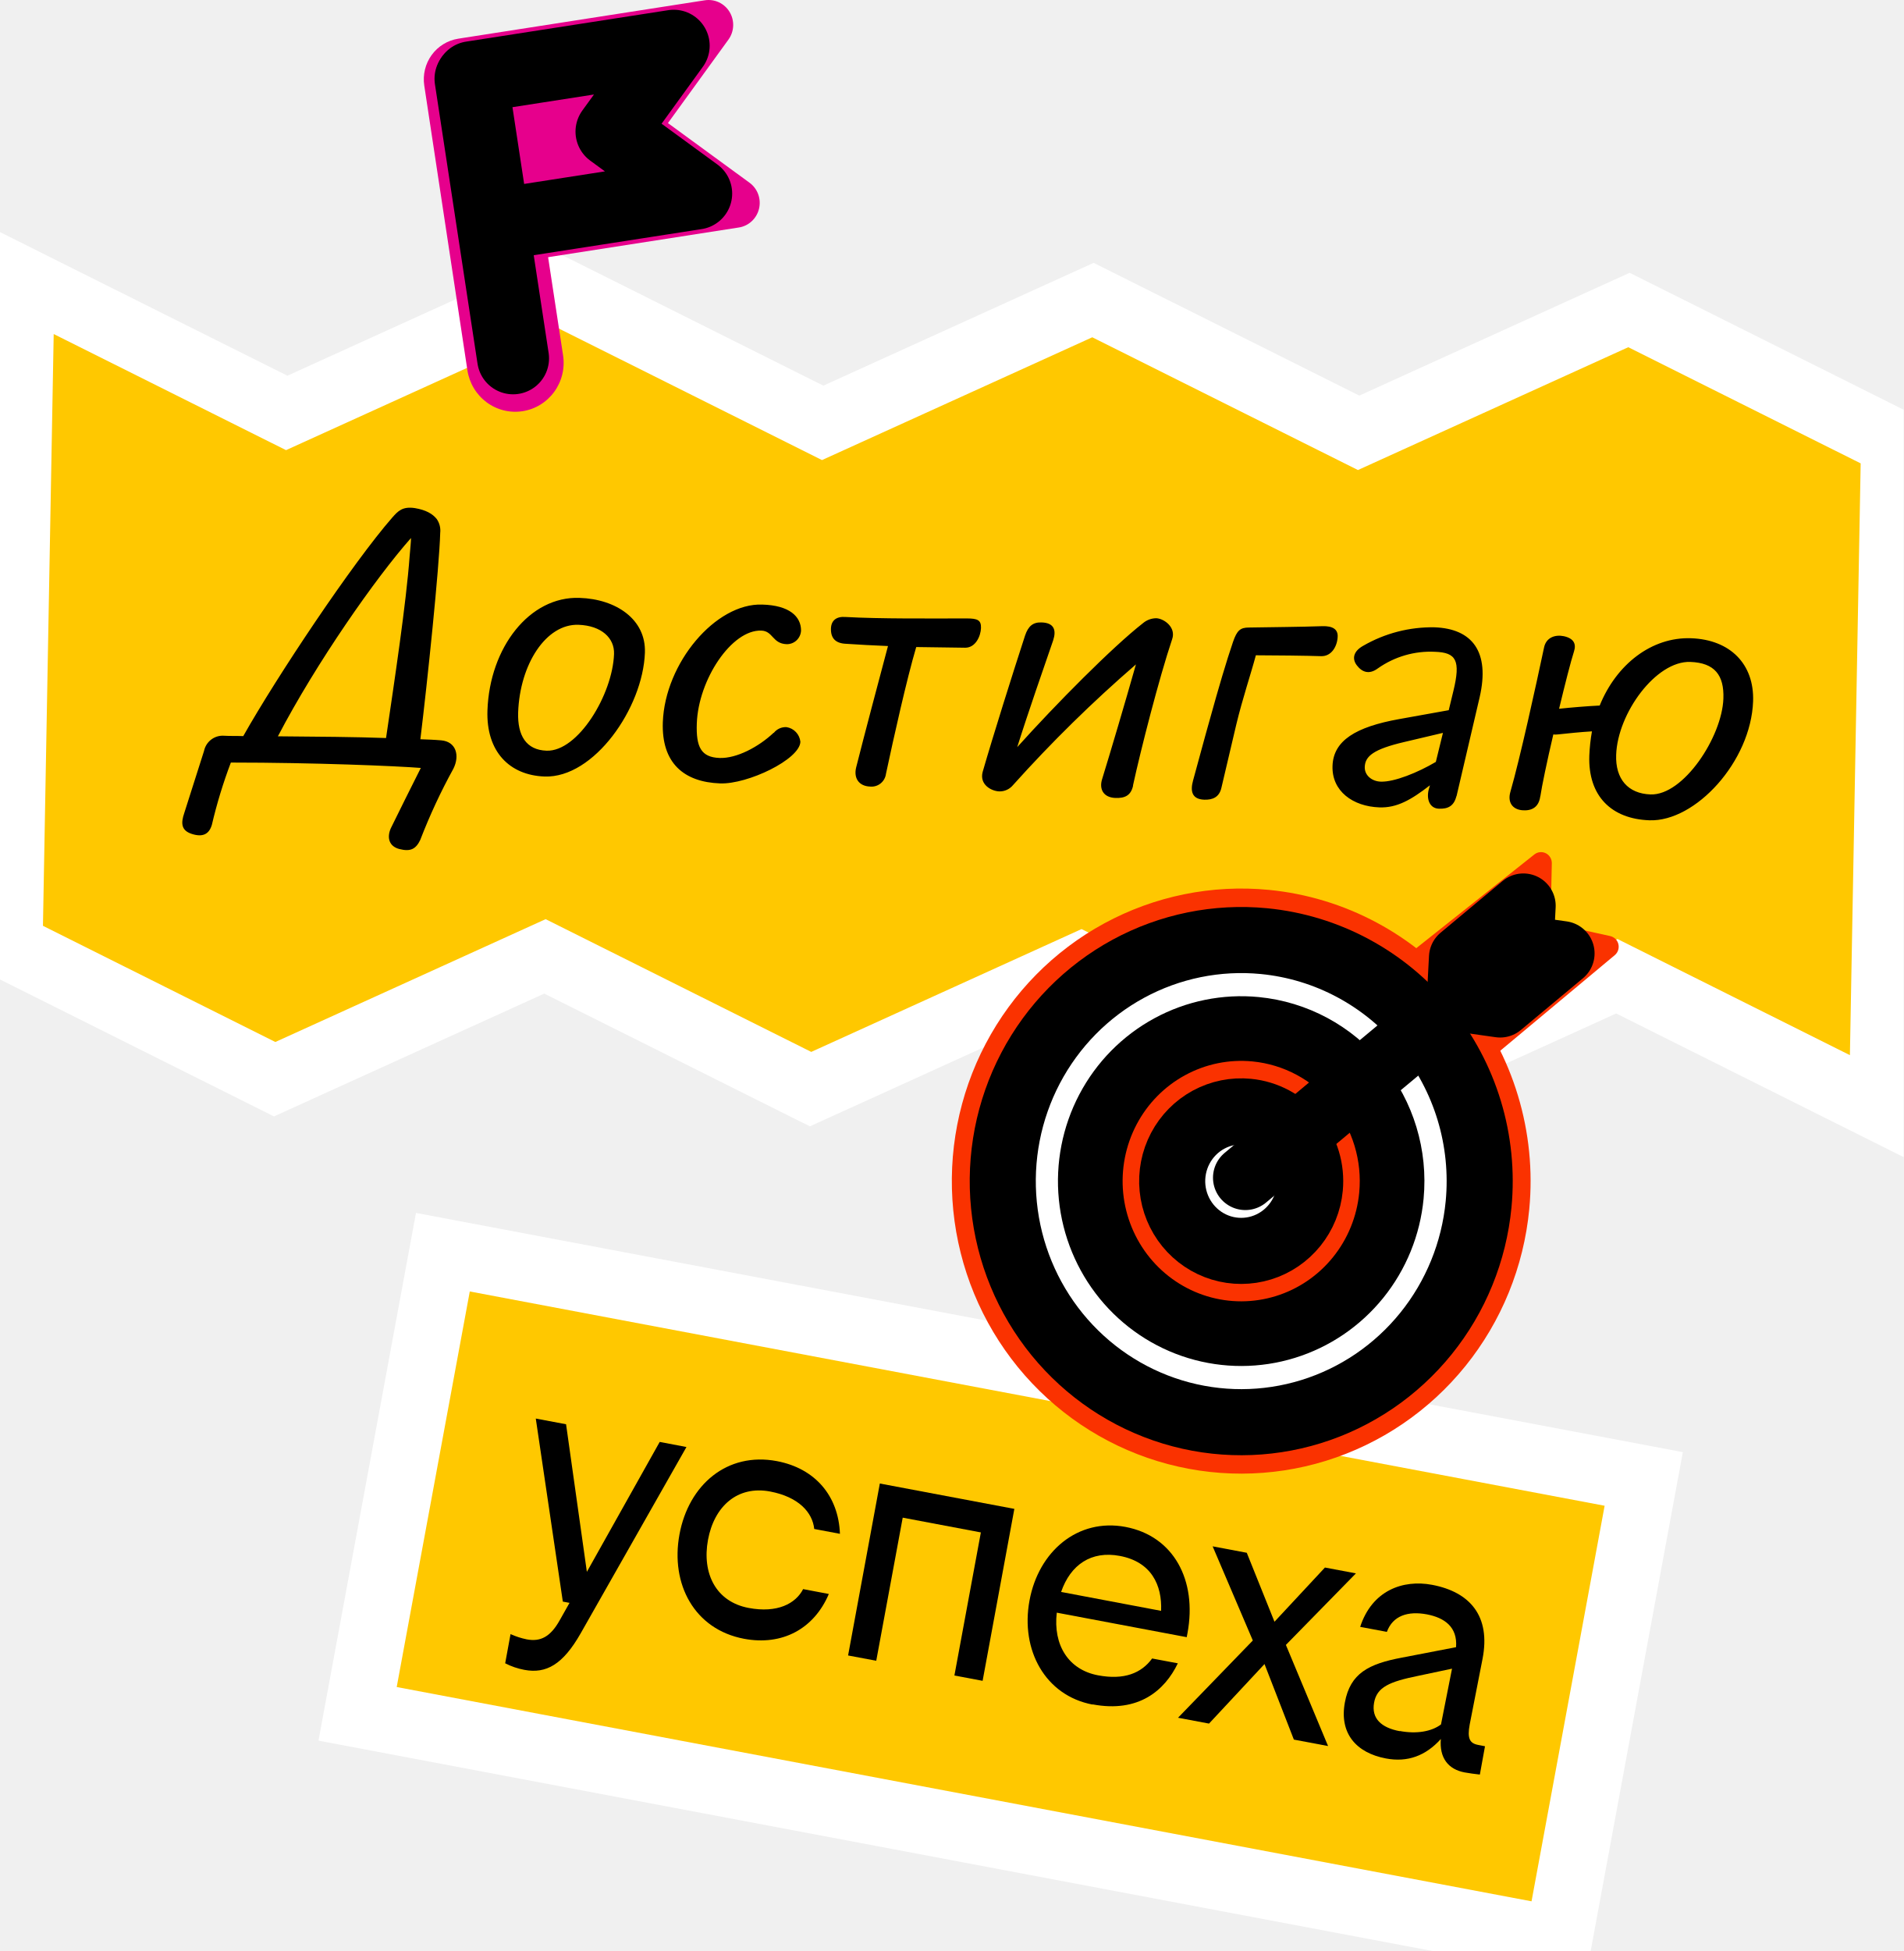
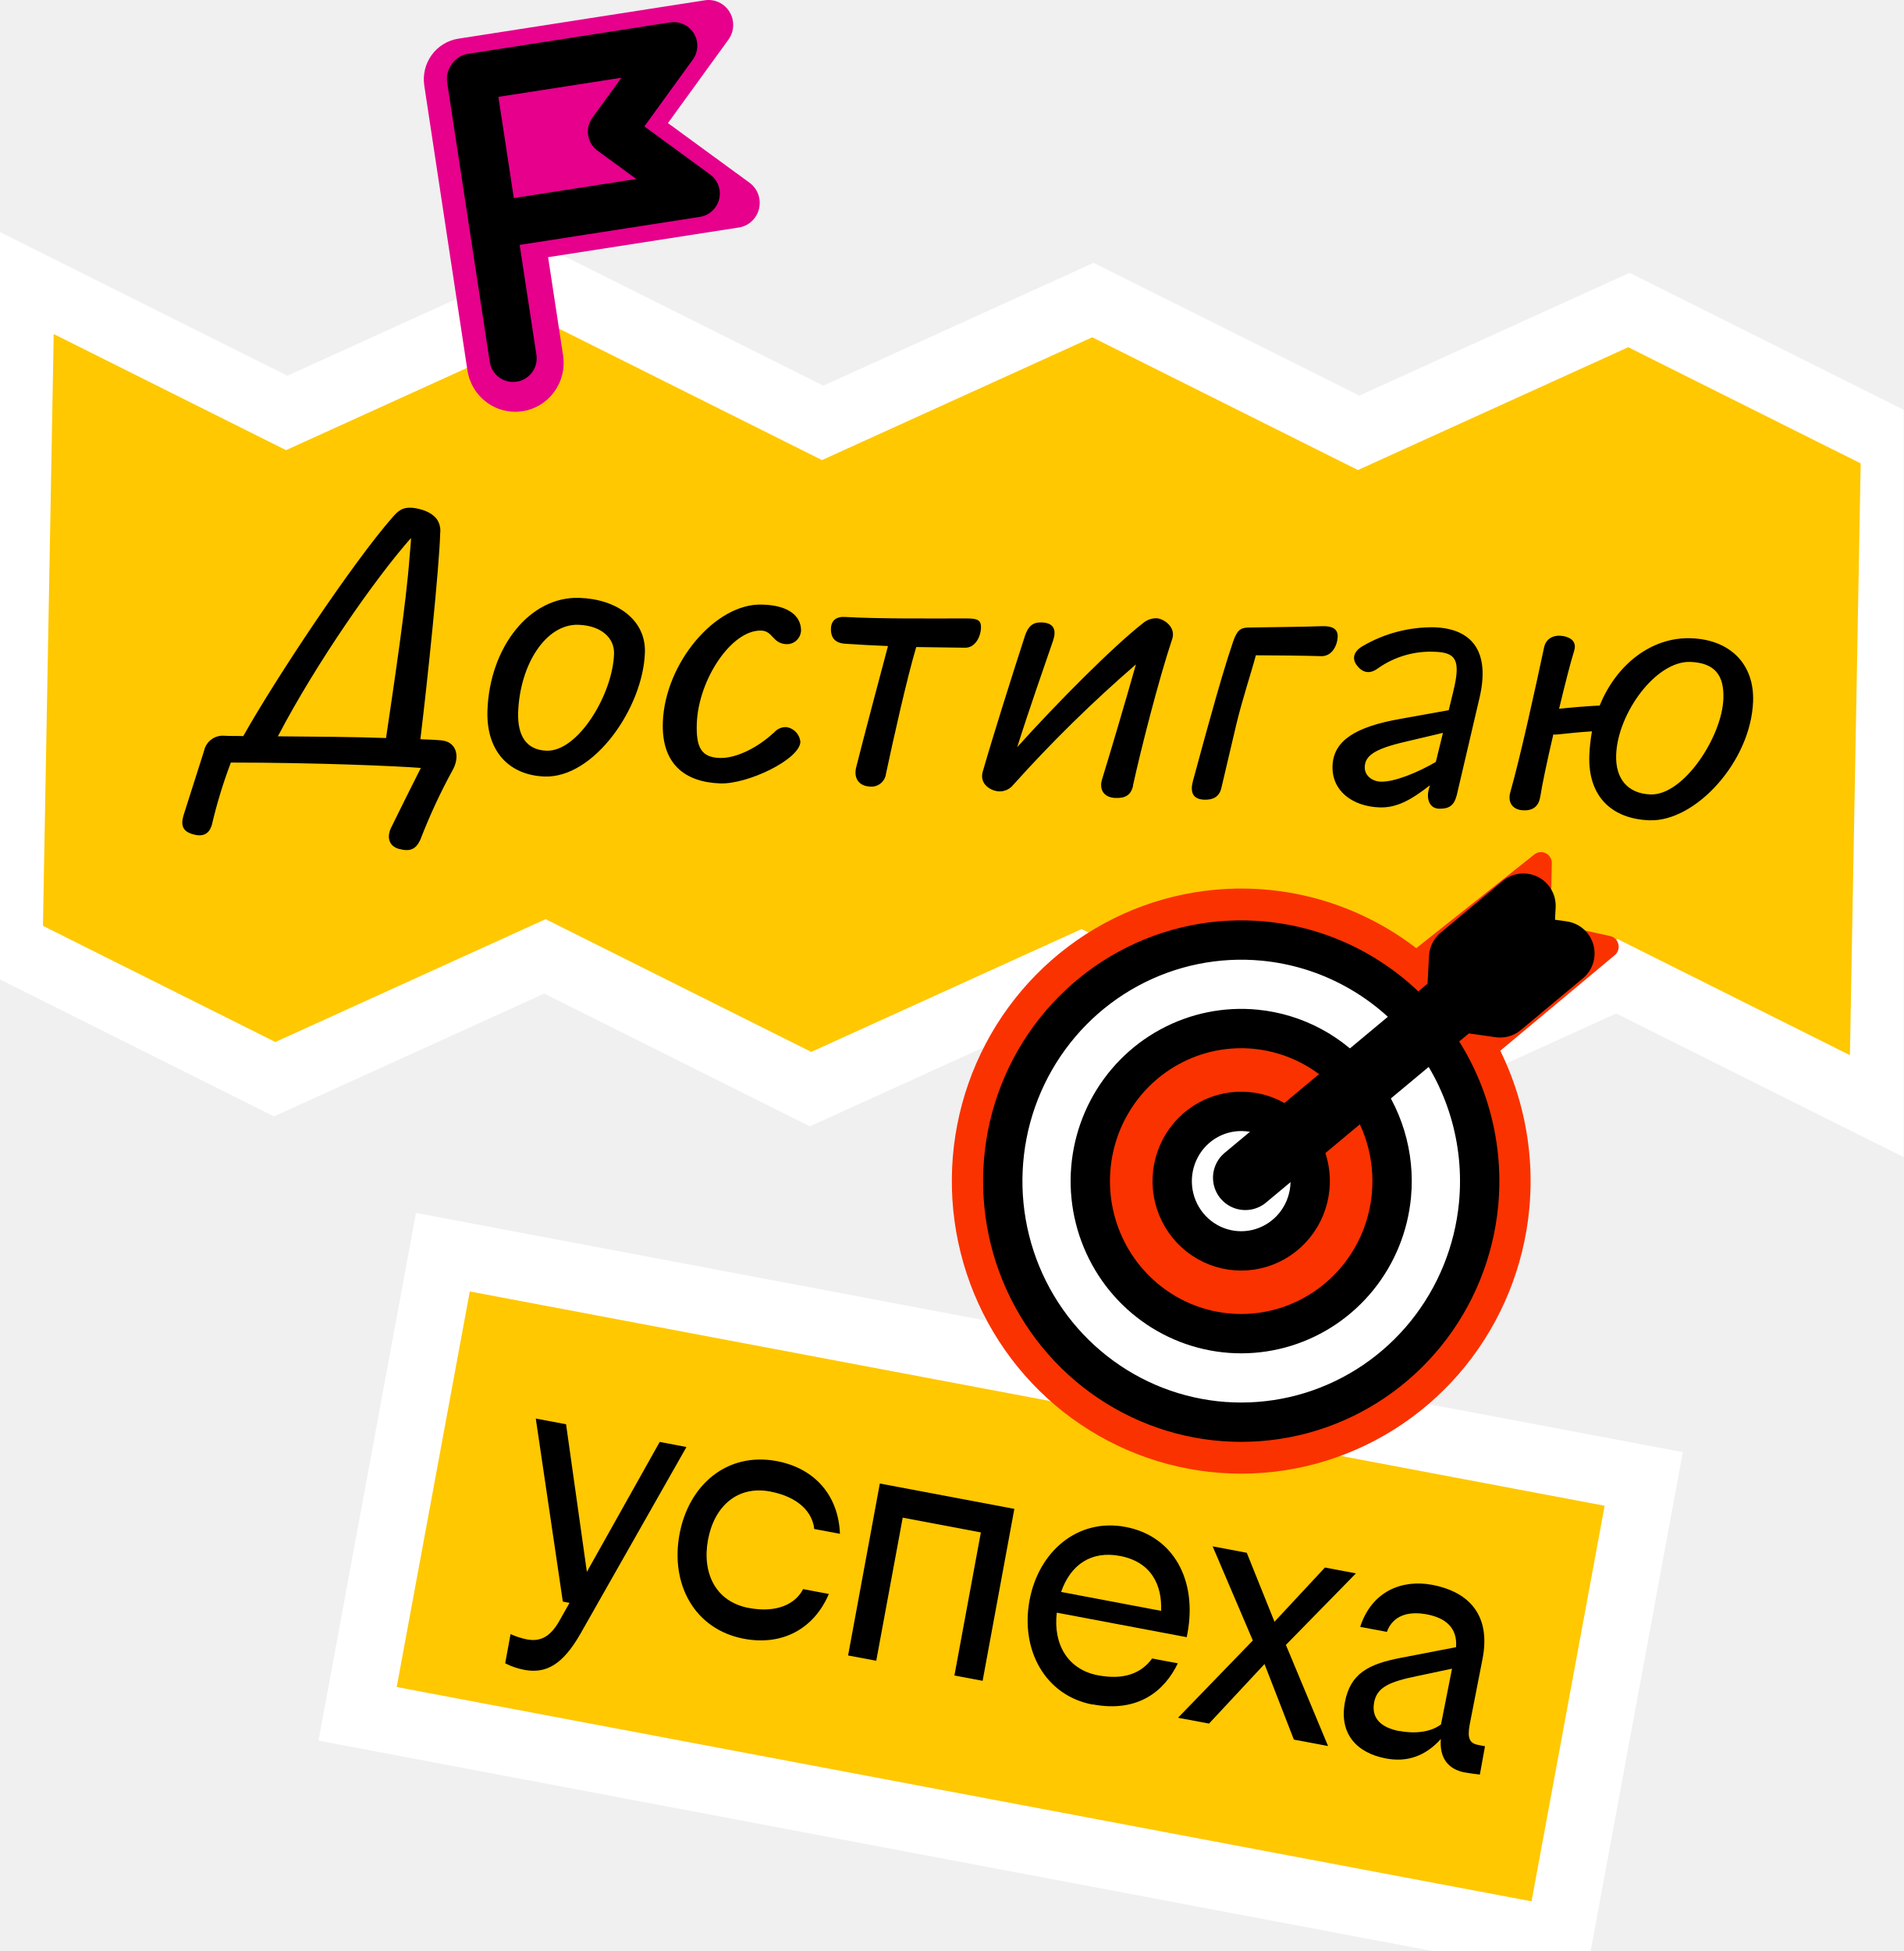
<svg xmlns="http://www.w3.org/2000/svg" width="121" height="124" viewBox="0 0 121 124" fill="none">
  <g id="Ð ÐµÑÑÑÑ 1 5" clip-path="url(#clip0_168_1294)">
    <g id="Ð¡Ð»Ð¾Ð¹ 2">
      <g id="Ð¡Ð»Ð¾Ð¹ 1">
        <path id="Vector" d="M0.571 60.15L17.458 68.591L34.638 60.784L51.522 69.221L68.703 61.414L85.59 69.855L102.773 62.048L119.659 70.485L120.429 28.143L103.542 19.703L86.359 27.509L69.472 19.072L52.292 26.876L35.408 18.438L18.225 26.245L1.34 17.808L0.571 60.15Z" fill="#FFC800" />
        <g id="Group">
          <path id="Vector_2" d="M0.571 60.15L17.458 68.591L34.638 60.784L51.522 69.221L68.703 61.414L85.59 69.855L102.773 62.048L119.659 70.485L120.429 28.143L103.542 19.703L86.359 27.509L69.472 19.072L52.292 26.876L35.408 18.438L18.225 26.245L1.34 17.808L0.571 60.15Z" stroke="white" stroke-width="4.27" stroke-miterlimit="10" />
          <path id="Vector_3" d="M109.544 44.401C109.459 46.835 107.006 50.566 104.914 50.492C103.481 50.441 102.672 49.513 102.728 47.974C102.82 45.331 105.258 41.992 107.442 42.07C108.986 42.126 109.597 42.907 109.544 44.401ZM97.91 50.606C98 49.989 98.331 48.391 98.733 46.68C98.82 46.69 98.909 46.69 98.997 46.68C99.661 46.611 100.459 46.525 101.189 46.483C101.099 46.99 101.044 47.504 101.022 48.019C100.93 50.614 102.45 52.05 104.838 52.135C107.77 52.242 111.297 48.394 111.432 44.574C111.513 42.206 109.975 40.656 107.497 40.565C104.975 40.474 102.738 42.233 101.681 44.842C100.858 44.882 99.899 44.962 99.1 45.047C99.473 43.497 99.843 42.038 100.049 41.399C100.203 40.923 100.031 40.571 99.399 40.434C98.857 40.322 98.281 40.509 98.146 41.148C97.617 43.636 96.623 48.18 96.001 50.342C95.816 51.002 96.144 51.451 96.779 51.499C97.368 51.542 97.81 51.304 97.903 50.617L97.91 50.606ZM86.748 48.746C86.772 48.057 87.311 47.616 89.262 47.159L91.718 46.579L91.266 48.425C90.127 49.099 88.622 49.711 87.763 49.679C87.195 49.66 86.729 49.275 86.748 48.746ZM92.578 50.617L94.05 44.32C94.722 41.402 93.566 39.956 91.182 39.87C89.596 39.842 88.032 40.246 86.655 41.041C86.028 41.386 85.92 41.867 86.248 42.292C86.576 42.717 87.023 42.896 87.583 42.479C88.645 41.73 89.923 41.36 91.216 41.426C92.556 41.474 92.858 41.96 92.379 43.928L92.086 45.138L88.945 45.702C86.174 46.199 84.754 47.068 84.699 48.677C84.643 50.286 85.997 51.256 87.678 51.315C88.791 51.355 89.698 50.836 90.891 49.911L90.814 50.179C90.655 50.815 90.885 51.376 91.454 51.398C92.022 51.419 92.414 51.248 92.575 50.596L92.578 50.617ZM84.056 39.798C82.779 39.844 80.685 39.862 79.387 39.884C78.84 39.884 78.628 40.063 78.377 40.79C77.97 41.971 77.428 43.815 76.931 45.617C76.516 47.073 76.122 48.578 75.836 49.602C75.651 50.264 75.746 50.796 76.542 50.826C77.071 50.844 77.504 50.676 77.639 50.059C77.882 49.008 78.229 47.528 78.578 46.066C78.977 44.401 79.511 42.832 79.826 41.648C80.918 41.648 83.147 41.674 83.966 41.704C84.625 41.728 84.989 41.097 85.024 40.501C85.066 39.996 84.709 39.777 84.048 39.798H84.056ZM72.016 49.925C72.502 47.688 73.665 43.128 74.504 40.629C74.768 39.878 74.004 39.322 73.504 39.293C73.192 39.293 72.889 39.405 72.65 39.608C70.71 41.124 67.122 44.745 64.657 47.487C65.35 45.28 66.336 42.463 66.945 40.691C67.151 40.055 67.008 39.587 66.212 39.56C65.668 39.539 65.361 39.782 65.155 40.397C64.391 42.738 63.108 46.811 62.46 49.064C62.249 49.866 63.008 50.28 63.518 50.299C63.685 50.303 63.851 50.269 64.003 50.198C64.155 50.128 64.29 50.023 64.396 49.893C66.836 47.174 69.443 44.614 72.203 42.228C71.5 44.711 70.596 47.76 70.056 49.513C69.853 50.149 70.13 50.689 70.903 50.716C71.495 50.737 71.886 50.566 72.024 49.928L72.016 49.925ZM56.316 49.177C56.808 46.87 57.638 43.15 58.238 41.124L61.355 41.167C62.016 41.167 62.339 40.421 62.355 39.913C62.37 39.405 62.127 39.309 61.466 39.306C59.235 39.306 55.935 39.339 53.733 39.213C53.164 39.17 52.837 39.435 52.818 39.94C52.797 40.581 53.127 40.894 53.786 40.918C54.579 40.969 55.488 41.025 56.443 41.06C55.866 43.225 54.946 46.688 54.417 48.786C54.259 49.447 54.581 49.965 55.309 49.992C55.548 50.015 55.788 49.943 55.976 49.791C56.164 49.639 56.286 49.418 56.316 49.177ZM49.177 46.571C48.212 47.479 46.819 48.212 45.74 48.174C44.558 48.132 44.238 47.474 44.291 45.98C44.389 43.2 46.504 40.009 48.392 40.079C49.143 40.106 49.09 40.907 49.999 40.942C50.234 40.947 50.461 40.86 50.633 40.698C50.804 40.536 50.906 40.313 50.917 40.076C50.917 39.181 50.177 38.473 48.45 38.425C45.494 38.318 42.266 42.134 42.131 45.908C42.041 48.506 43.477 49.708 45.775 49.791C47.525 49.853 50.835 48.27 50.875 47.145C50.851 46.914 50.752 46.697 50.593 46.529C50.434 46.36 50.224 46.25 49.997 46.215C49.843 46.206 49.69 46.233 49.549 46.296C49.408 46.359 49.284 46.455 49.188 46.576L49.177 46.571ZM39.03 41.565C38.94 44.139 36.74 47.784 34.739 47.712C33.443 47.666 32.888 46.75 32.935 45.277C33.044 42.222 34.707 39.635 36.775 39.71C38.229 39.764 39.067 40.552 39.03 41.565ZM40.992 41.474C41.066 39.36 39.154 38.072 36.835 38C33.663 37.885 31.124 41.151 30.984 45.149C30.892 47.768 32.386 49.273 34.614 49.353C37.75 49.465 40.867 44.999 40.992 41.485V41.474ZM26.038 35.343C25.818 38.347 25.075 43.267 24.538 46.907C22.537 46.835 20.239 46.819 17.664 46.798C20.105 42.123 23.891 36.714 26.125 34.194C26.125 34.448 26.08 34.814 26.038 35.343ZM26.722 53.359C27.32 51.812 28.02 50.307 28.819 48.856C29.237 48.019 28.993 47.135 28.042 47.054C27.632 47.017 27.177 47.001 26.72 46.985C27.166 43.342 27.925 36.027 27.981 33.87C28.017 33.559 27.939 33.245 27.761 32.988C27.497 32.657 27.074 32.411 26.373 32.294C25.58 32.173 25.297 32.486 24.94 32.887C22.405 35.787 17.598 42.997 15.462 46.785C15.052 46.769 14.642 46.785 14.211 46.761C13.924 46.746 13.642 46.836 13.414 47.013C13.186 47.191 13.028 47.444 12.969 47.728L11.715 51.665C11.488 52.322 11.517 52.785 12.191 53.001C12.865 53.218 13.283 53.041 13.466 52.426C13.781 51.081 14.184 49.757 14.674 48.466C20.023 48.466 25.205 48.685 26.749 48.808C26.159 49.978 25.382 51.539 24.837 52.651C24.573 53.263 24.75 53.798 25.382 53.961C26.104 54.145 26.439 53.961 26.722 53.365" fill="black" />
          <path id="Vector_4" d="M28.151 79.586L22.73 108.926L99.059 123.338L104.481 93.998L28.151 79.586Z" fill="#FFC800" />
          <path id="Vector_5" d="M28.151 79.586L22.73 108.926L99.059 123.338L104.481 93.998L28.151 79.586Z" stroke="white" stroke-width="4.27" stroke-miterlimit="10" />
          <path id="Vector_6" d="M36.201 101.873L35.775 101.793L34.056 90.159L35.981 90.522L37.303 99.903L41.933 91.645L43.633 91.968L36.909 103.811C35.778 105.796 34.718 106.392 33.33 106.131C32.905 106.052 32.495 105.912 32.111 105.714L32.452 103.859C32.781 104.008 33.126 104.12 33.48 104.193C34.353 104.359 34.99 104.033 35.58 102.974L36.201 101.873Z" fill="black" />
          <path id="Vector_7" d="M53.389 97.485L51.755 97.177C51.647 96.124 50.764 95.141 48.953 94.796C46.869 94.403 45.394 95.742 45.002 97.869C44.611 99.997 45.502 101.804 47.586 102.196C49.397 102.539 50.573 101.929 51.049 100.999L52.683 101.309C51.742 103.519 49.733 104.615 47.292 104.156C44.135 103.56 42.607 100.681 43.189 97.525C43.77 94.368 46.221 92.268 49.378 92.864C51.819 93.326 53.299 95.079 53.389 97.485Z" fill="black" />
          <path id="Vector_8" d="M62.347 97.396L57.379 96.458L55.697 105.553L53.907 105.217L55.925 94.288L64.475 95.9L62.458 106.828L60.665 106.491L62.347 97.396Z" fill="black" />
          <path id="Vector_9" d="M69.451 108.338C66.429 107.766 64.858 104.864 65.438 101.726C66.016 98.588 68.515 96.477 71.537 97.046C74.604 97.626 76.1 100.438 75.482 103.787L75.432 104.054L67.172 102.496C66.931 104.556 67.915 106.125 69.795 106.478C71.45 106.791 72.552 106.344 73.232 105.409L74.866 105.716C74.038 107.435 72.38 108.878 69.448 108.325L69.451 108.338ZM67.457 101.181L73.803 102.381C73.874 100.732 73.174 99.264 71.18 98.89C69.369 98.546 68.044 99.444 67.447 101.181" fill="black" />
          <path id="Vector_10" d="M79.633 104.265L77.079 98.281L79.249 98.69L81.01 103.073L84.217 99.628L86.187 99.999L81.735 104.546L84.416 110.973L82.242 110.564L80.376 105.762L76.849 109.546L74.879 109.175L79.633 104.265Z" fill="black" />
          <path id="Vector_11" d="M91.586 110.525C90.621 111.594 89.471 112.024 88.091 111.762C86.211 111.407 85.119 110.172 85.484 108.202C85.825 106.347 87.002 105.749 89.114 105.353L92.551 104.69C92.652 103.397 91.808 102.819 90.701 102.605C89.492 102.378 88.53 102.688 88.154 103.717L86.457 103.399C87.21 101.085 89.17 100.377 91.028 100.727C93.445 101.184 94.762 102.72 94.235 105.43L93.418 109.608C93.254 110.49 93.418 110.805 93.966 110.904L94.391 110.987L94.064 112.786C93.767 112.754 93.384 112.703 93.091 112.649C92.062 112.454 91.478 111.735 91.586 110.511V110.525ZM88.969 110.017C90.042 110.22 90.999 110.051 91.594 109.6L92.295 106.056L90.159 106.508C88.308 106.884 87.514 107.229 87.34 108.223C87.165 109.218 87.79 109.808 88.977 110.03" fill="black" />
          <path id="Vector_12" d="M97.205 76.846C96.856 80.507 95.442 83.981 93.141 86.829C90.84 89.677 87.755 91.771 84.276 92.847C80.797 93.923 77.081 93.932 73.597 92.872C70.114 91.813 67.019 89.734 64.704 86.897C62.39 84.059 60.959 80.592 60.594 76.933C60.229 73.275 60.945 69.589 62.652 66.341C64.359 63.094 66.981 60.431 70.185 58.69C73.389 56.949 77.032 56.207 80.653 56.558C83.058 56.792 85.394 57.502 87.527 58.648C89.66 59.794 91.549 61.353 93.086 63.237C94.623 65.121 95.778 67.293 96.484 69.628C97.191 71.963 97.436 74.416 97.205 76.846Z" fill="#FA3200" />
          <path id="Vector_13" d="M93.984 76.534C93.697 79.55 92.532 82.413 90.636 84.76C88.74 87.107 86.198 88.834 83.331 89.72C80.464 90.607 77.402 90.614 74.531 89.742C71.66 88.869 69.11 87.156 67.202 84.818C65.295 82.48 64.116 79.623 63.815 76.608C63.514 73.593 64.104 70.555 65.51 67.879C66.917 65.203 69.077 63.008 71.718 61.573C74.358 60.138 77.36 59.527 80.344 59.816C82.326 60.009 84.25 60.593 86.008 61.538C87.766 62.482 89.323 63.767 90.589 65.319C91.856 66.872 92.808 68.661 93.39 70.585C93.973 72.509 94.174 74.531 93.984 76.534Z" fill="white" />
-           <path id="Vector_14" d="M93.984 76.534C93.697 79.55 92.532 82.413 90.636 84.76C88.74 87.107 86.198 88.834 83.331 89.72C80.464 90.607 77.402 90.614 74.531 89.742C71.66 88.869 69.11 87.156 67.202 84.818C65.295 82.48 64.116 79.623 63.815 76.608C63.514 73.593 64.104 70.555 65.51 67.879C66.917 65.203 69.077 63.008 71.718 61.573C74.358 60.138 77.36 59.527 80.344 59.816C82.326 60.009 84.25 60.593 86.008 61.538C87.766 62.482 89.323 63.767 90.589 65.319C91.856 66.872 92.808 68.661 93.39 70.585C93.973 72.509 94.174 74.531 93.984 76.534Z" stroke="black" stroke-width="4.2" stroke-linecap="round" stroke-linejoin="round" />
+           <path id="Vector_14" d="M93.984 76.534C93.697 79.55 92.532 82.413 90.636 84.76C88.74 87.107 86.198 88.834 83.331 89.72C80.464 90.607 77.402 90.614 74.531 89.742C71.66 88.869 69.11 87.156 67.202 84.818C65.295 82.48 64.116 79.623 63.815 76.608C63.514 73.593 64.104 70.555 65.51 67.879C66.917 65.203 69.077 63.008 71.718 61.573C74.358 60.138 77.36 59.527 80.344 59.816C82.326 60.009 84.25 60.593 86.008 61.538C87.766 62.482 89.323 63.767 90.589 65.319C91.856 66.872 92.808 68.661 93.39 70.585C93.973 72.509 94.174 74.531 93.984 76.534Z" stroke="black" stroke-width="2.5" stroke-linecap="round" stroke-linejoin="round" />
          <path id="Vector_15" d="M88.442 75.994C88.261 77.903 87.524 79.715 86.324 81.2C85.124 82.686 83.515 83.778 81.701 84.339C79.886 84.901 77.948 84.905 76.132 84.353C74.315 83.801 72.701 82.716 71.494 81.237C70.287 79.757 69.541 77.949 69.35 76.04C69.16 74.132 69.534 72.21 70.424 70.516C71.314 68.823 72.682 67.434 74.353 66.527C76.024 65.619 77.924 65.232 79.812 65.416C82.344 65.662 84.676 66.915 86.294 68.898C87.913 70.882 88.685 73.434 88.442 75.994Z" fill="#FA3200" />
-           <path id="Vector_16" d="M88.442 75.994C88.261 77.903 87.524 79.715 86.324 81.2C85.124 82.686 83.515 83.778 81.701 84.339C79.886 84.901 77.948 84.905 76.132 84.353C74.315 83.801 72.701 82.716 71.494 81.237C70.287 79.757 69.541 77.949 69.35 76.04C69.16 74.132 69.534 72.21 70.424 70.516C71.314 68.823 72.682 67.434 74.353 66.527C76.024 65.619 77.924 65.232 79.812 65.416C82.344 65.662 84.676 66.915 86.294 68.898C87.913 70.882 88.685 73.434 88.442 75.994Z" stroke="black" stroke-width="4.11" stroke-linecap="round" stroke-linejoin="round" />
+           <path id="Vector_16" d="M88.442 75.994C88.261 77.903 87.524 79.715 86.324 81.2C85.124 82.686 83.515 83.778 81.701 84.339C79.886 84.901 77.948 84.905 76.132 84.353C74.315 83.801 72.701 82.716 71.494 81.237C70.287 79.757 69.541 77.949 69.35 76.04C69.16 74.132 69.534 72.21 70.424 70.516C71.314 68.823 72.682 67.434 74.353 66.527C76.024 65.619 77.924 65.232 79.812 65.416C82.344 65.662 84.676 66.915 86.294 68.898C87.913 70.882 88.685 73.434 88.442 75.994Z" stroke="black" stroke-width="2.5" stroke-linecap="round" stroke-linejoin="round" />
          <path id="Vector_17" d="M89.471 60.701L97.527 54.308C97.629 54.226 97.752 54.175 97.881 54.162C98.011 54.148 98.141 54.172 98.258 54.23C98.374 54.289 98.472 54.38 98.539 54.493C98.606 54.605 98.641 54.735 98.638 54.867L98.577 57.75C98.57 58.007 98.653 58.258 98.811 58.459C98.968 58.661 99.19 58.801 99.439 58.854L102.347 59.493C102.473 59.521 102.588 59.584 102.681 59.674C102.773 59.765 102.838 59.88 102.869 60.007C102.899 60.133 102.894 60.266 102.854 60.39C102.813 60.513 102.739 60.623 102.64 60.706L94.759 67.284L89.471 60.701Z" fill="#FA3200" />
          <path id="Vector_18" d="M83.26 75.491C83.178 76.365 82.841 77.194 82.292 77.873C81.743 78.553 81.007 79.053 80.178 79.309C79.348 79.566 78.461 79.568 77.63 79.316C76.799 79.063 76.061 78.567 75.509 77.89C74.957 77.213 74.616 76.386 74.529 75.513C74.443 74.64 74.614 73.761 75.022 72.986C75.43 72.212 76.056 71.577 76.82 71.162C77.585 70.748 78.454 70.572 79.318 70.657C79.891 70.712 80.448 70.881 80.957 71.154C81.466 71.427 81.916 71.798 82.283 72.247C82.65 72.696 82.925 73.214 83.094 73.77C83.262 74.327 83.321 74.912 83.266 75.491" fill="white" />
-           <path id="Vector_19" d="M83.26 75.491C83.178 76.365 82.841 77.194 82.292 77.873C81.743 78.553 81.007 79.053 80.178 79.309C79.348 79.566 78.461 79.568 77.63 79.316C76.799 79.063 76.061 78.567 75.509 77.89C74.957 77.213 74.616 76.386 74.529 75.513C74.443 74.64 74.614 73.761 75.022 72.986C75.43 72.212 76.056 71.577 76.82 71.162C77.585 70.748 78.454 70.572 79.318 70.657C80.475 70.769 81.54 71.342 82.279 72.249C83.019 73.156 83.371 74.322 83.26 75.491Z" stroke="black" stroke-width="4.2" stroke-linecap="round" stroke-linejoin="round" />
+           <path id="Vector_19" d="M83.26 75.491C83.178 76.365 82.841 77.194 82.292 77.873C81.743 78.553 81.007 79.053 80.178 79.309C79.348 79.566 78.461 79.568 77.63 79.316C76.799 79.063 76.061 78.567 75.509 77.89C74.957 77.213 74.616 76.386 74.529 75.513C74.443 74.64 74.614 73.761 75.022 72.986C75.43 72.212 76.056 71.577 76.82 71.162C77.585 70.748 78.454 70.572 79.318 70.657C80.475 70.769 81.54 71.342 82.279 72.249C83.019 73.156 83.371 74.322 83.26 75.491Z" stroke="black" stroke-width="2.5" stroke-linecap="round" stroke-linejoin="round" />
          <path id="Vector_20" d="M95.354 63.887L92.744 63.518L92.884 60.859L96.829 57.569L96.692 60.228L99.301 60.597L95.354 63.887Z" fill="white" />
          <path id="Vector_21" d="M95.354 63.887L92.744 63.518L92.884 60.859L96.829 57.569L96.692 60.228L99.301 60.597L95.354 63.887Z" stroke="black" stroke-width="4.11" stroke-linecap="round" stroke-linejoin="round" />
          <path id="Vector_22" d="M92.744 63.523L79.157 74.853" stroke="black" stroke-width="4.11" stroke-linecap="round" stroke-linejoin="round" />
          <path id="Vector_23" d="M29.128 2.459L44.799 0.019C45.105 -0.029 45.418 0.016 45.699 0.148C45.98 0.28 46.215 0.493 46.376 0.761C46.537 1.028 46.615 1.338 46.602 1.651C46.589 1.963 46.484 2.265 46.301 2.518L42.456 7.823L47.641 11.613C47.893 11.796 48.085 12.052 48.193 12.346C48.3 12.641 48.319 12.961 48.246 13.266C48.173 13.571 48.012 13.848 47.783 14.06C47.555 14.273 47.269 14.411 46.962 14.459L34.839 16.346L35.791 22.589C35.852 22.993 35.834 23.405 35.738 23.801C35.642 24.198 35.469 24.571 35.23 24.901C34.991 25.23 34.691 25.508 34.345 25.72C34 25.932 33.616 26.072 33.217 26.134C32.818 26.196 32.41 26.178 32.018 26.081C31.626 25.984 31.256 25.809 30.93 25.568C30.605 25.326 30.329 25.022 30.12 24.673C29.91 24.324 29.771 23.936 29.71 23.532L26.968 5.439C26.864 4.754 27.033 4.056 27.438 3.497C27.843 2.938 28.451 2.565 29.128 2.459Z" fill="#E6008C" />
-           <path id="Vector_24" d="M32.613 22.776L29.905 5.006" stroke="black" stroke-width="4.57" stroke-linecap="round" stroke-linejoin="round" />
-           <path id="Vector_25" d="M31.402 14.301L44.254 12.302L38.866 8.365L42.824 2.905L29.972 4.904L31.402 14.301Z" stroke="black" stroke-width="4.57" stroke-linecap="round" stroke-linejoin="round" />
+           <path id="Vector_24" d="M32.613 22.776L29.905 5.006" stroke="black" stroke-width="3" stroke-linecap="round" stroke-linejoin="round" />
+           <path id="Vector_25" d="M31.402 14.301L44.254 12.302L38.866 8.365L42.824 2.905L29.972 4.904L31.402 14.301Z" stroke="black" stroke-width="3" stroke-linecap="round" stroke-linejoin="round" />
        </g>
      </g>
    </g>
  </g>
  <defs>
    <clipPath id="clip0_168_1294">
      <rect width="121" height="124" fill="white" />
    </clipPath>
  </defs>
</svg>
